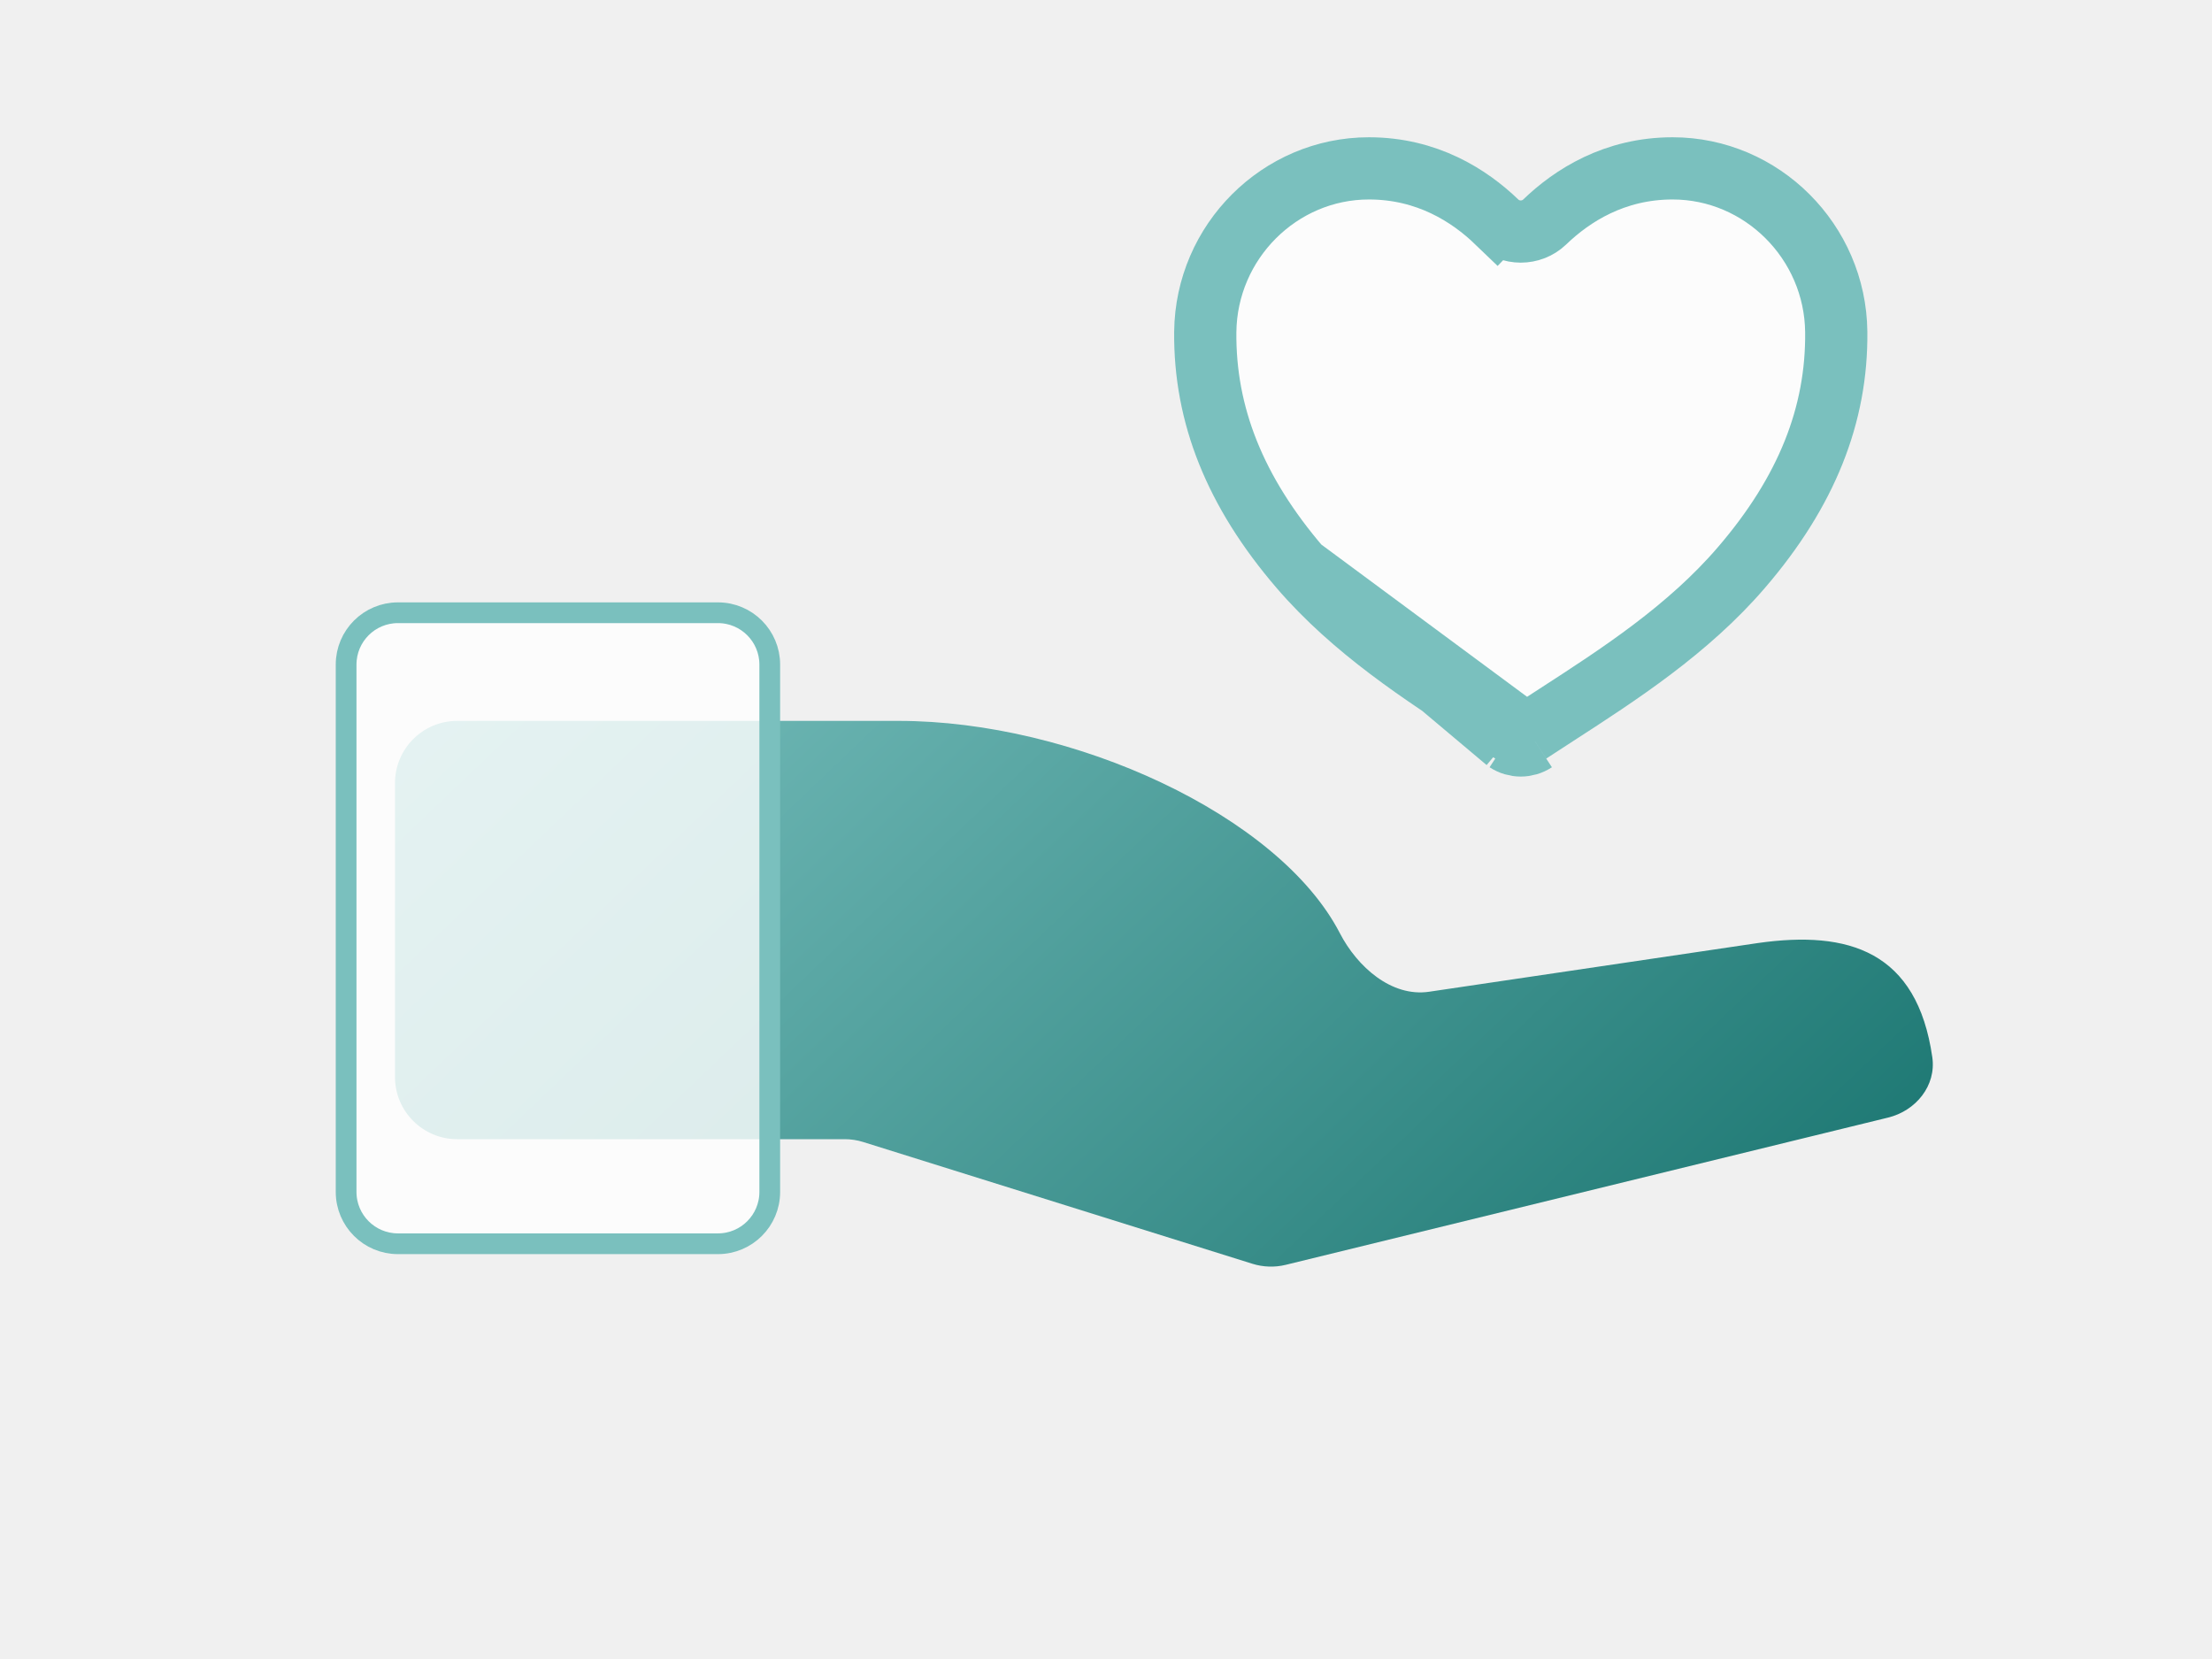
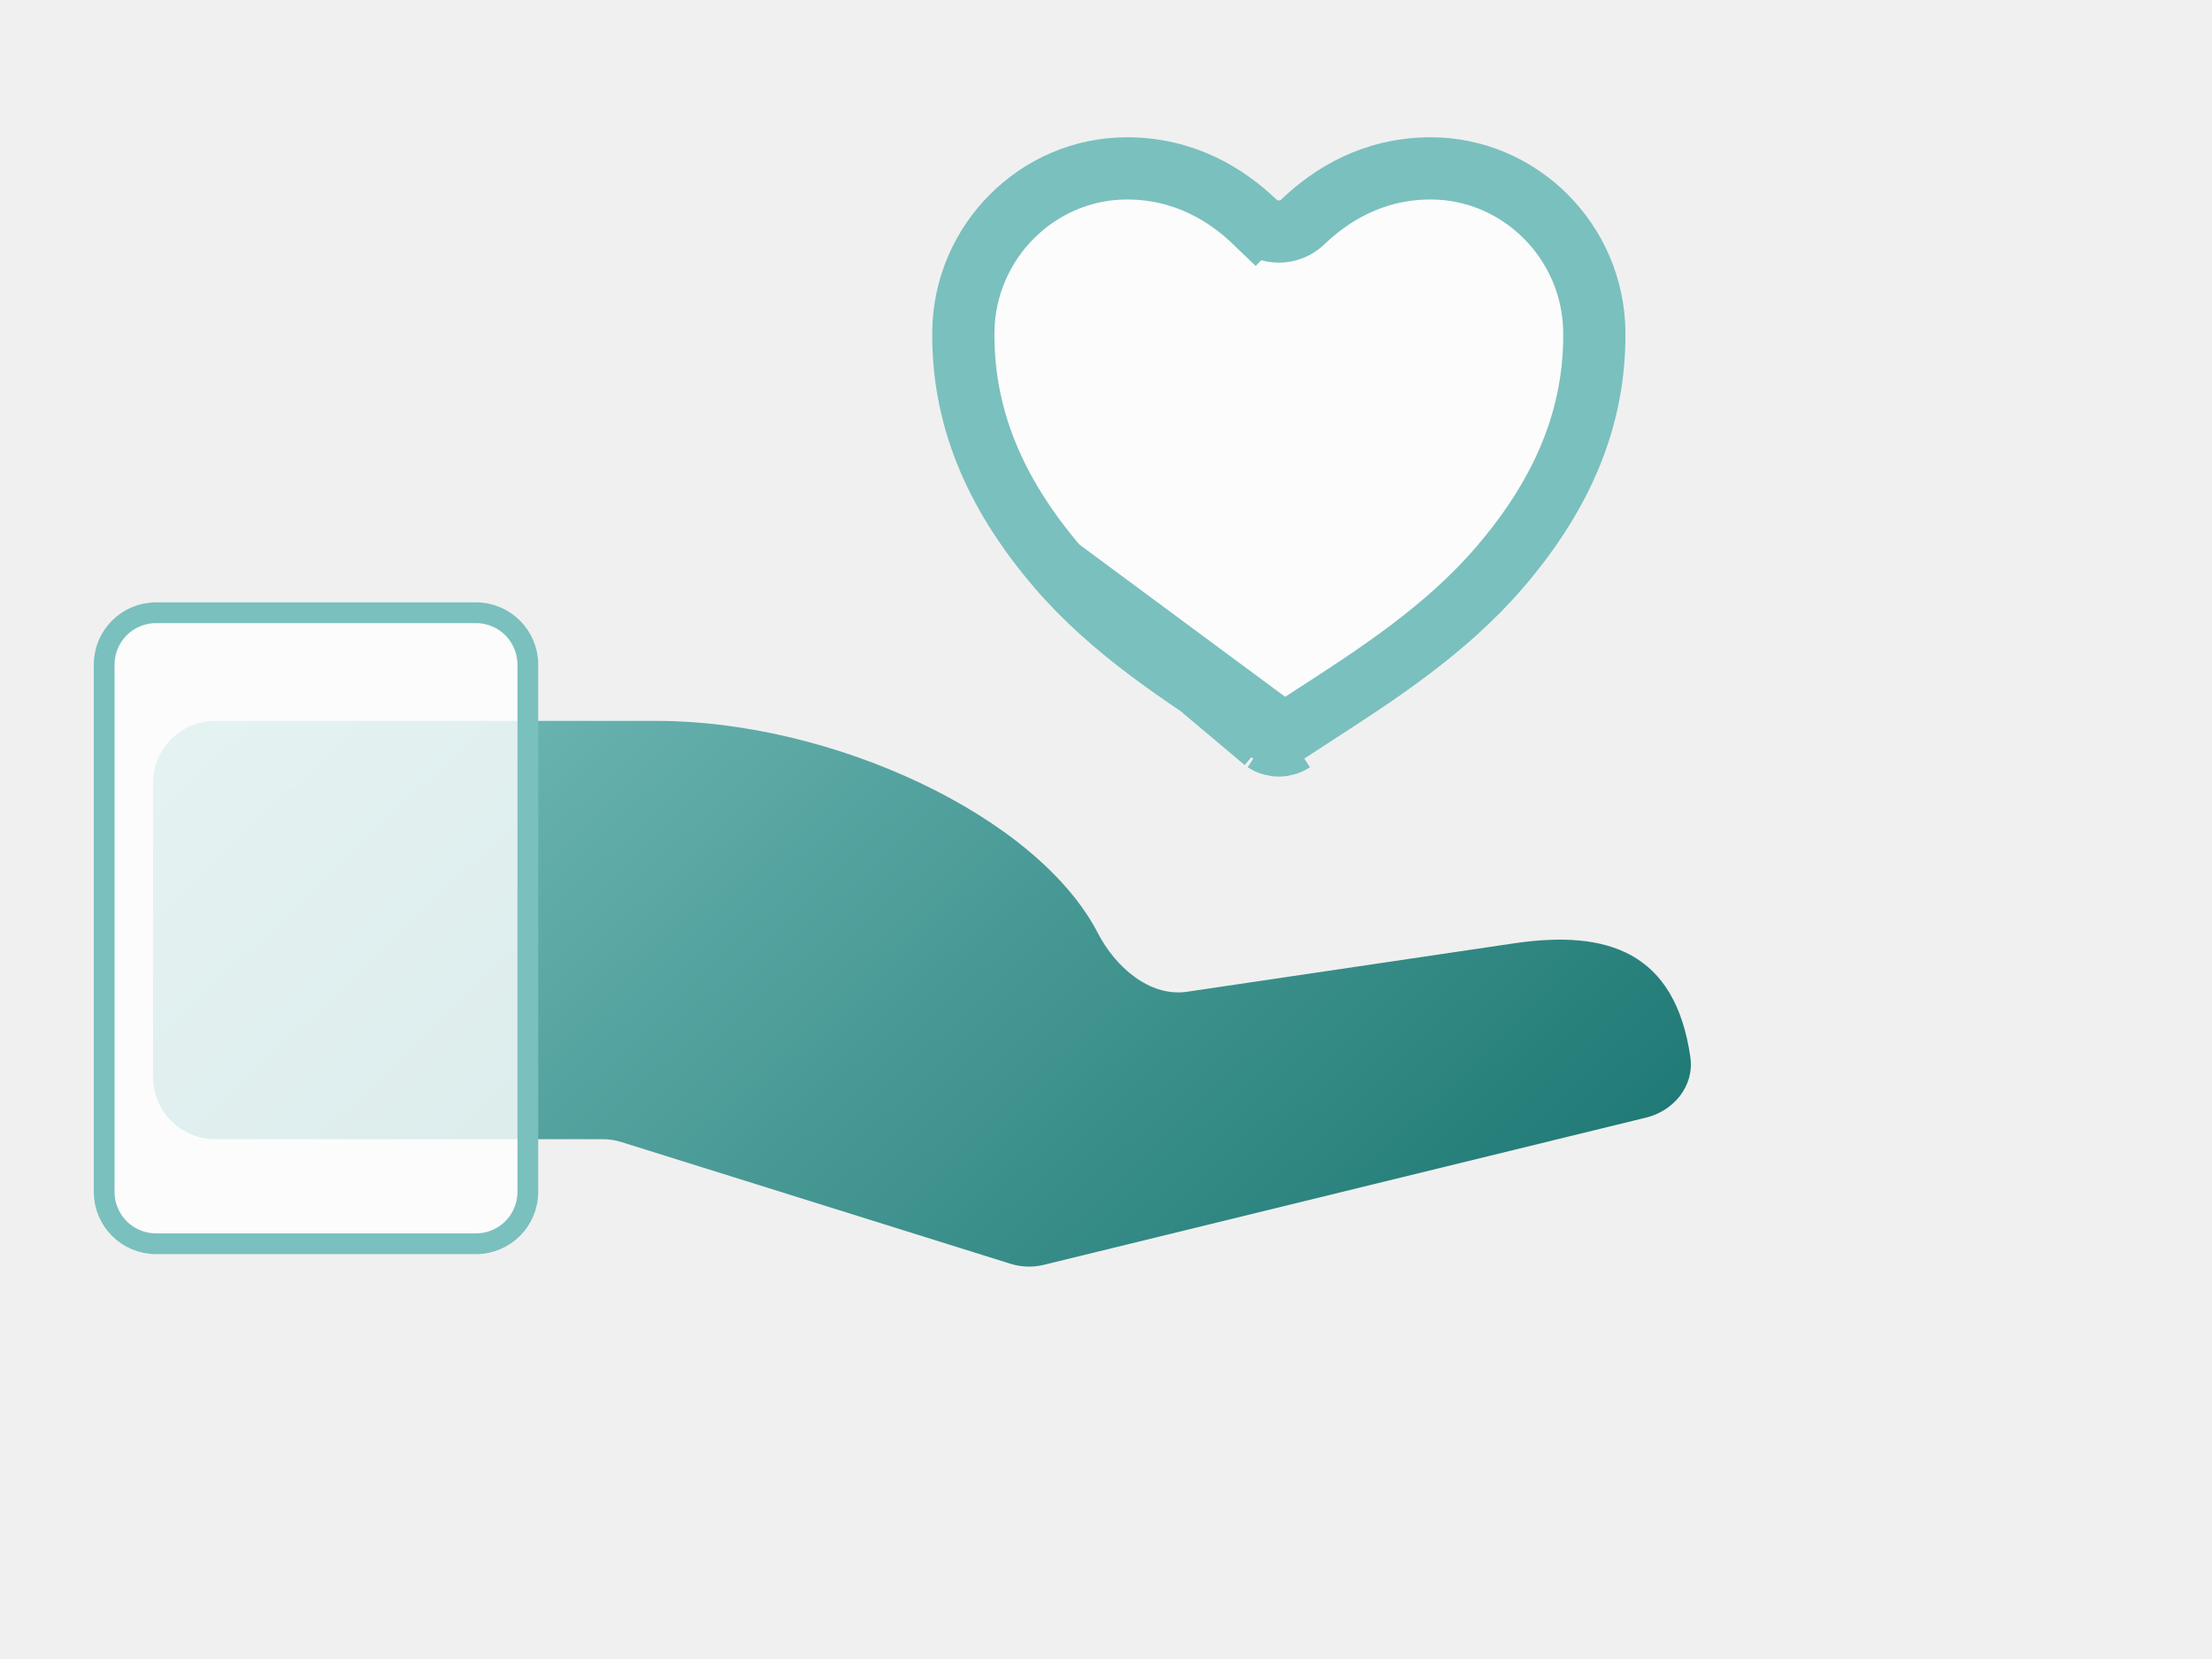
- <svg xmlns="http://www.w3.org/2000/svg" width="36" height="27" viewBox="0 2 24 24" fill="none">
+ <svg xmlns="http://www.w3.org/2000/svg" width="36" height="27" viewBox="3.5 2 24 24" fill="none">
  <g transform="scale(0.3)">
    <path d="M71.428 52.143L55.582 54.49C53.77 54.759 52.119 53.293 51.277 51.666C48.331 45.973 38.408 41.429 30 41.429H8.714C7.057 41.429 5.714 42.772 5.714 44.429V58.6C5.714 60.257 7.057 61.6 8.714 61.6H27.398C27.702 61.6 28.004 61.646 28.294 61.737L47.06 67.608C47.581 67.771 48.137 67.789 48.668 67.659L77.712 60.559C79.055 60.231 80.043 59.019 79.846 57.65C79.114 52.543 75.823 51.515 71.428 52.143Z" fill="url(#paint0_linear_6778_2767)" />
    <path d="M49.35 34.026L49.35 34.026C51.926 37.029 55.283 39.2 58.258 41.124C58.714 41.419 59.161 41.708 59.595 41.993M49.35 34.026L59.32 42.411M49.35 34.026C46.222 30.38 44.749 26.673 44.787 22.675C44.832 18.321 48.377 14.786 52.678 14.786C55.482 14.786 57.522 16.097 58.845 17.37L59.192 17.01L58.845 17.37C59.485 17.986 60.516 17.986 61.156 17.37C62.478 16.097 64.519 14.786 67.322 14.786C71.623 14.786 75.169 18.321 75.214 22.673C75.255 26.673 73.782 30.377 70.651 34.023L70.65 34.024C68.074 37.029 64.716 39.201 61.741 41.125C61.285 41.419 60.839 41.708 60.406 41.993M49.35 34.026L60.68 42.411M59.595 41.993L59.32 42.411M59.595 41.993C59.595 41.993 59.595 41.993 59.595 41.993L59.32 42.411M59.595 41.993C59.841 42.154 60.16 42.154 60.406 41.993M59.32 42.411C59.733 42.682 60.267 42.682 60.68 42.411M60.406 41.993L60.68 42.411M60.406 41.993C60.406 41.993 60.406 41.993 60.406 41.993L60.68 42.411" fill="white" fill-opacity="0.8" stroke="#7AC0BE" stroke-width="3" />
    <rect x="3.357" y="36.214" width="20.429" height="30.429" rx="2.5" fill="white" fill-opacity="0.8" stroke="#7AC0BE" />
    <defs>
      <linearGradient id="paint0_linear_6778_2767" x1="80.312" y1="67.693" x2="31.837" y2="16.85" gradientUnits="userSpaceOnUse">
        <stop stop-color="#17736E" />
        <stop offset="1" stop-color="#7AC0BE" />
      </linearGradient>
    </defs>
  </g>
</svg>
